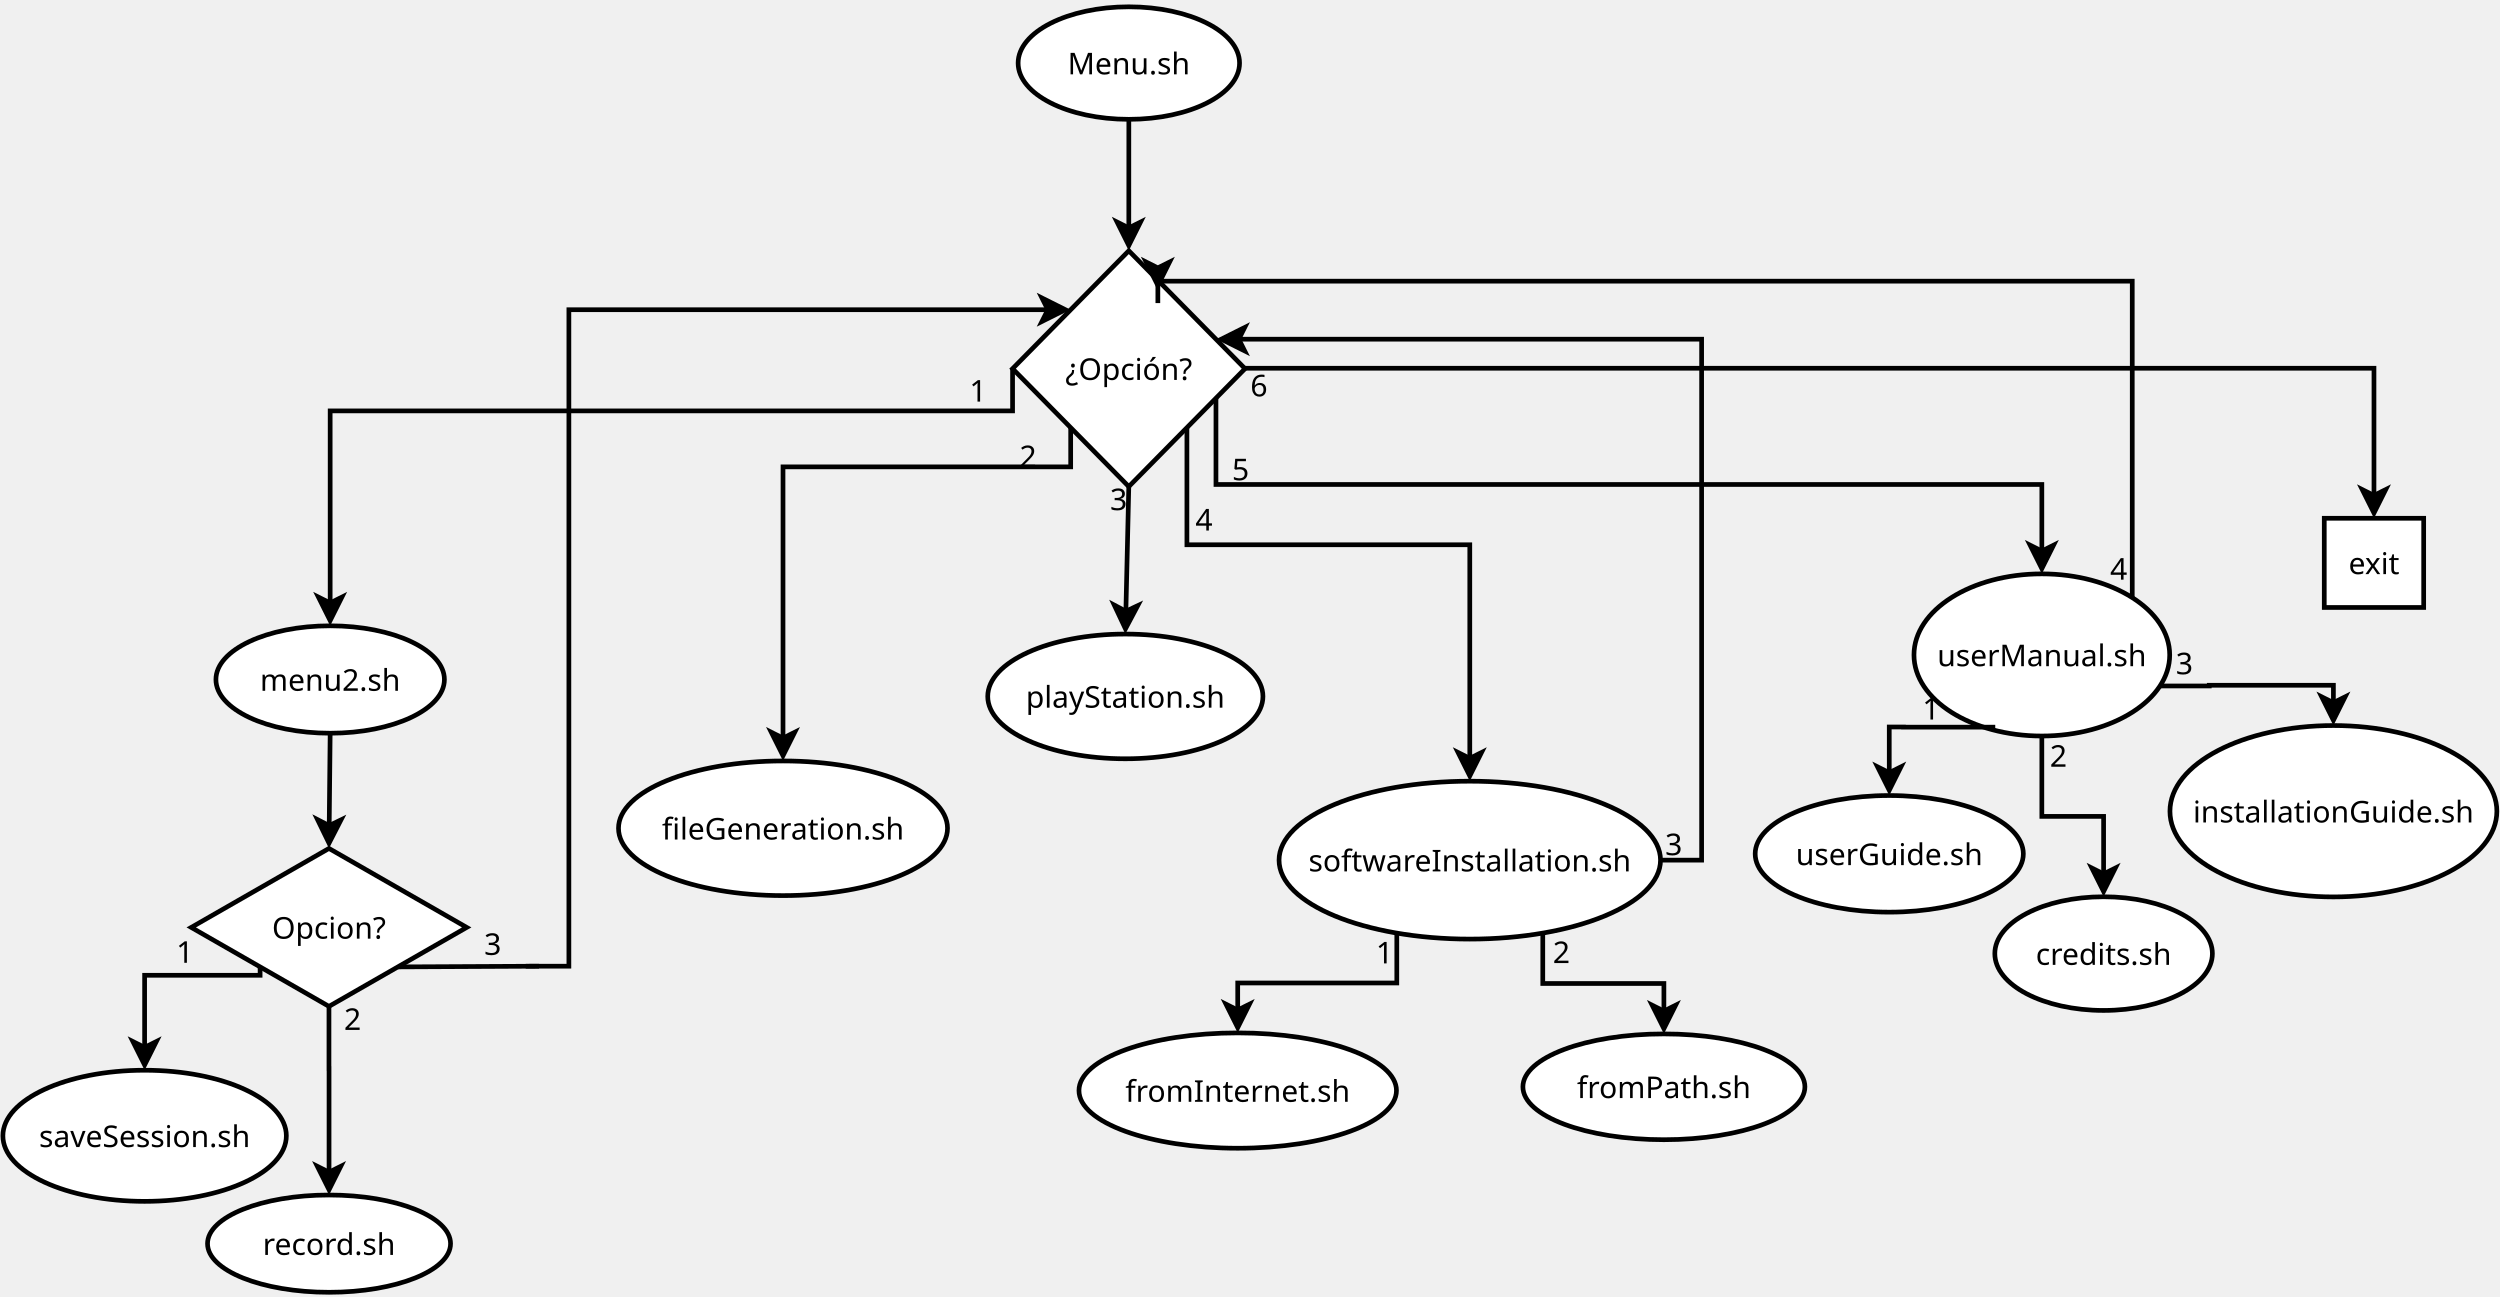
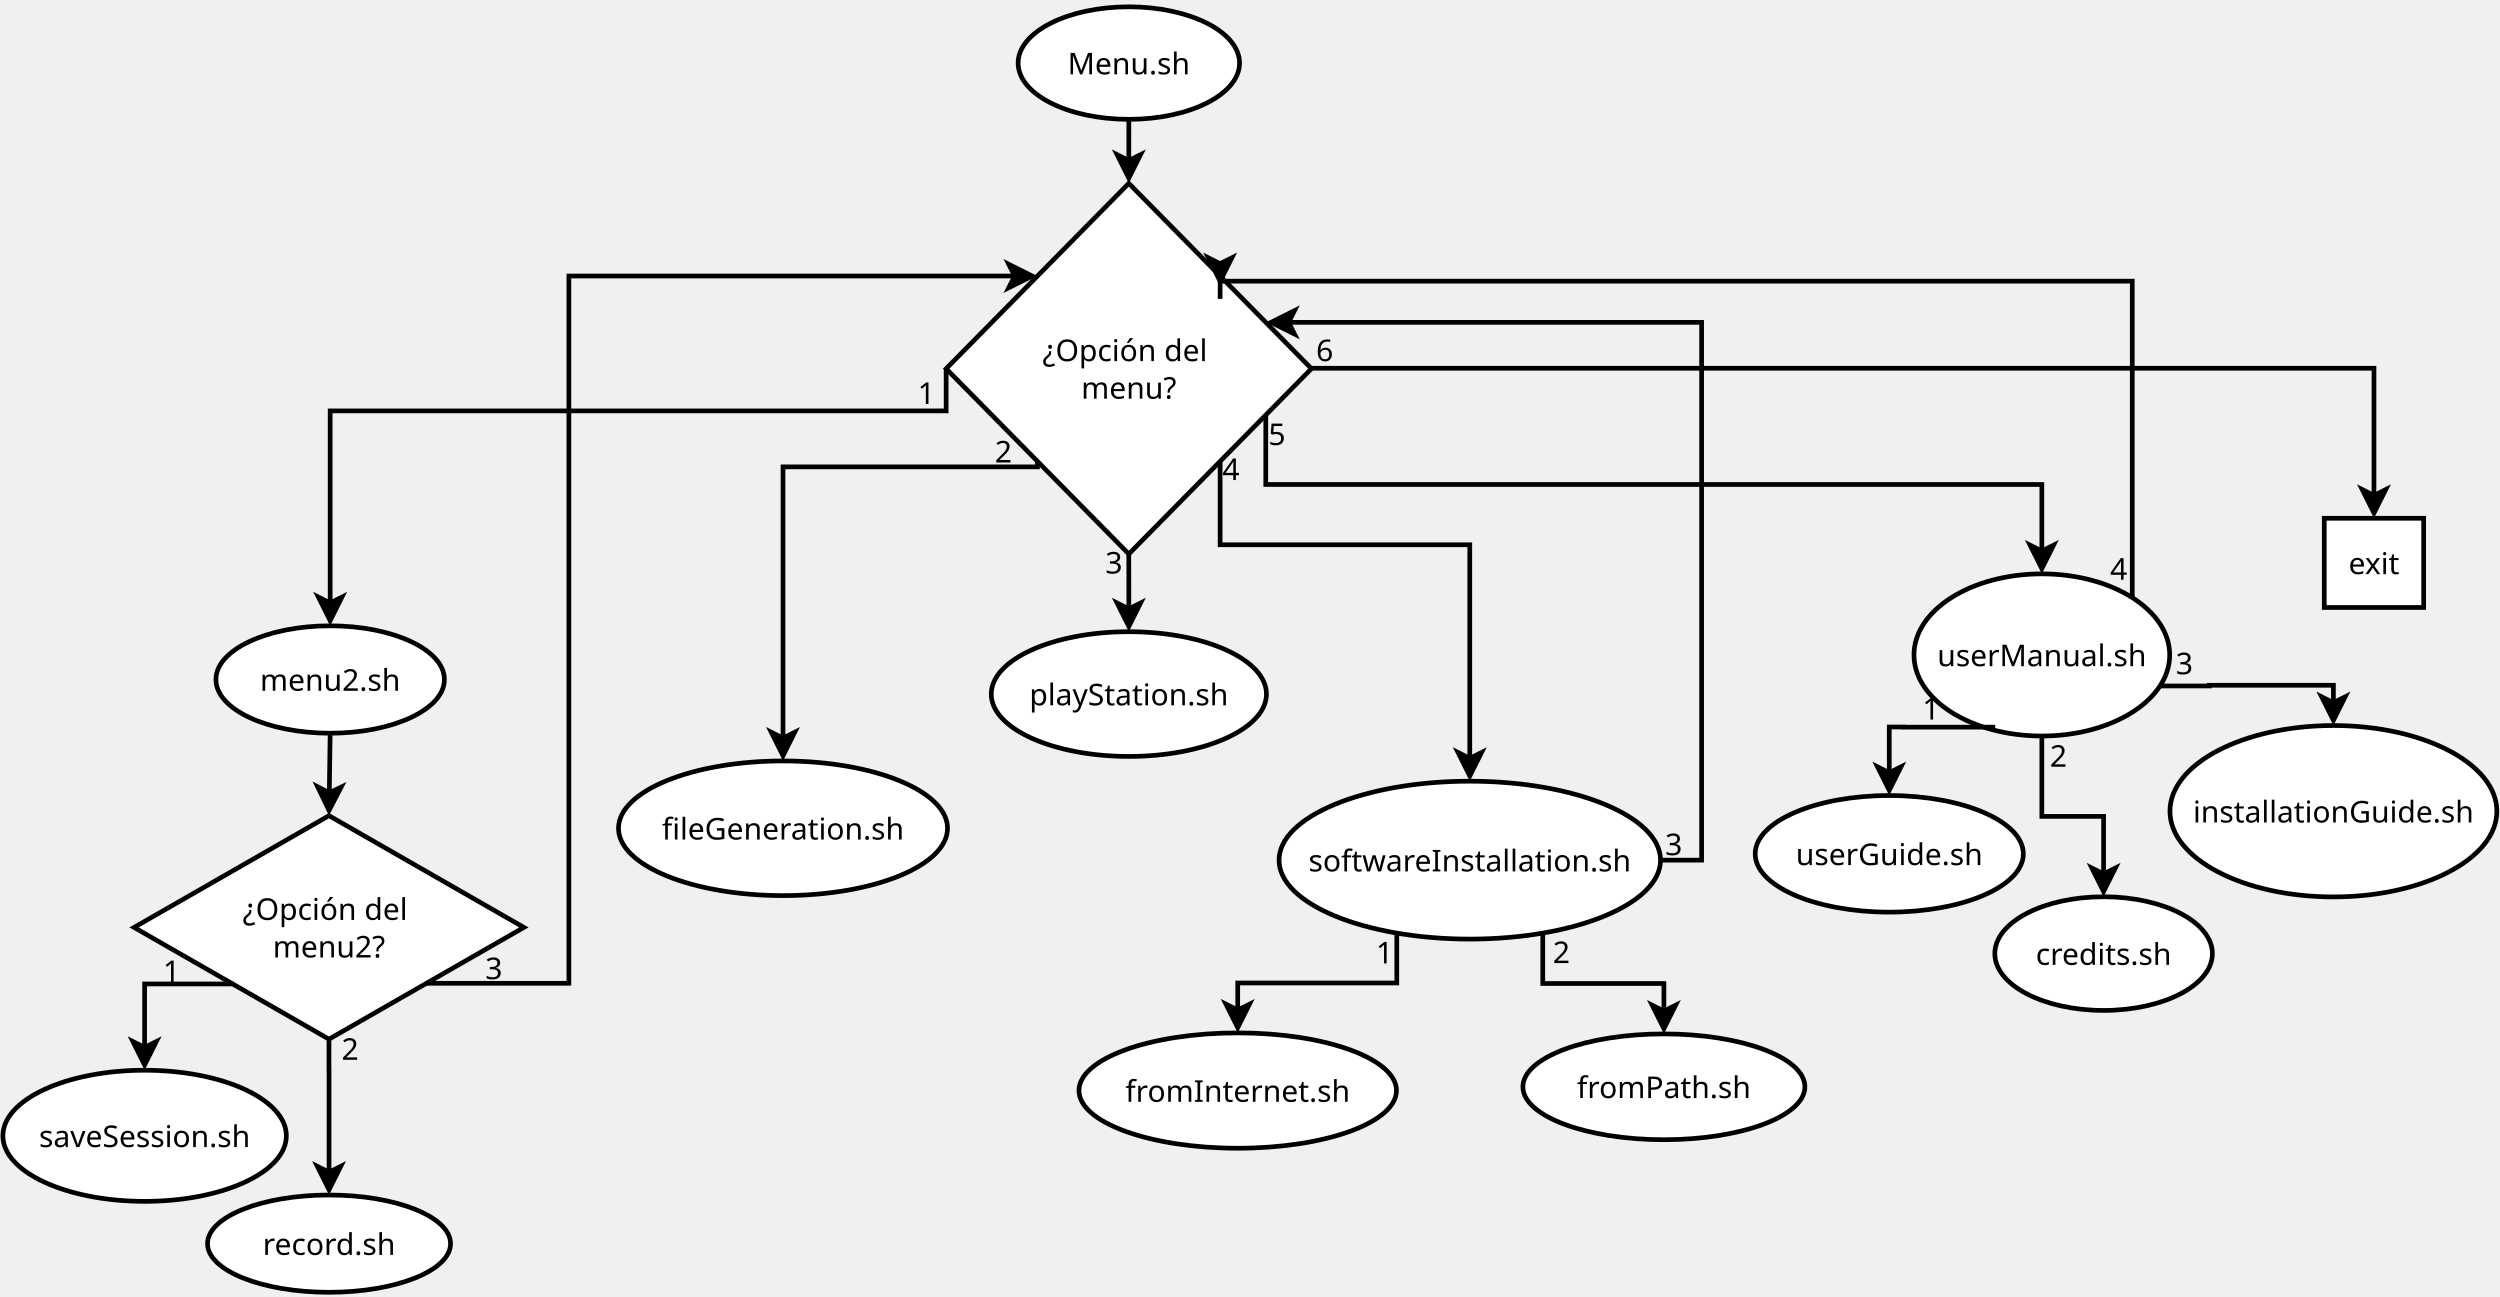
<svg xmlns="http://www.w3.org/2000/svg" width="54cm" height="28cm" viewBox="-187 31 1065 550">
  <g>
-     <polygon style="fill: #ffffff" points="293.866,136.711 343.378,186.943 293.866,237.174 244.354,186.943 " />
-     <polygon style="fill: none; fill-opacity:0; stroke-width: 2; stroke: #000000" points="293.866,136.711 343.378,186.943 293.866,237.174 244.354,186.943 " />
-     <text font-size="12.8" style="fill: #000000;text-anchor:middle;font-family:sans-serif;font-style:normal;font-weight:normal" x="293.866" y="191.743">
-       <tspan x="293.866" y="191.743">¿Opción?</tspan>
+     <polygon style="fill: #ffffff" points="293.866,108 371.678,186.943 293.866,265.886 216.054,186.943 " />
+     <polygon style="fill: none; fill-opacity:0; stroke-width: 2; stroke: #000000" points="293.866,108 371.678,186.943 293.866,265.886 216.054,186.943 " />
+     <text font-size="12.8" style="fill: #000000;text-anchor:middle;font-family:sans-serif;font-style:normal;font-weight:normal" x="293.866" y="183.743">
+       <tspan x="293.866" y="183.743">¿Opción del </tspan>
+       <tspan x="293.866" y="199.743">menu?</tspan>
    </text>
  </g>
  <text font-size="12.8" style="fill: #000000;text-anchor:start;font-family:sans-serif;font-style:normal;font-weight:normal" x="293.866" y="186.943">
    <tspan x="293.866" y="186.943" />
  </text>
  <g>
-     <rect style="fill: #ffffff" x="803.137" y="250.673" width="42.35" height="38" />
-     <rect style="fill: none; fill-opacity:0; stroke-width: 2; stroke: #000000" x="803.137" y="250.673" width="42.35" height="38" />
-     <text font-size="12.8" style="fill: #000000;text-anchor:middle;font-family:sans-serif;font-style:normal;font-weight:normal" x="824.312" y="274.473">
-       <tspan x="824.312" y="274.473">exit</tspan>
+     <rect style="fill: #ffffff" x="803.136" y="250.672" width="42.35" height="38" />
+     <rect style="fill: none; fill-opacity:0; stroke-width: 2; stroke: #000000" x="803.136" y="250.672" width="42.35" height="38" />
+     <text font-size="12.8" style="fill: #000000;text-anchor:middle;font-family:sans-serif;font-style:normal;font-weight:normal" x="824.311" y="274.472">
+       <tspan x="824.311" y="274.472">exit</tspan>
    </text>
  </g>
  <text font-size="12.8" style="fill: #000000;text-anchor:start;font-family:sans-serif;font-style:normal;font-weight:normal" x="516.376" y="192.589">
    <tspan x="516.376" y="192.589" />
  </text>
  <g>
-     <polyline style="fill: none; fill-opacity:0; stroke-width: 2; stroke: #000000" points="244.354,186.943 244.354,204.928 -46.351,204.928 -46.351,286.748 " />
+     <polyline style="fill: none; fill-opacity:0; stroke-width: 2; stroke: #000000" points="216.054,186.943 216.054,204.928 -46.351,204.928 -46.351,286.748 " />
    <polygon style="fill: #000000" points="-46.351,294.248 -51.351,284.248 -46.351,286.748 -41.351,284.248 " />
    <polygon style="fill: none; fill-opacity:0; stroke-width: 2; stroke: #000000" points="-46.351,294.248 -51.351,284.248 -46.351,286.748 -41.351,284.248 " />
  </g>
  <g>
-     <polyline style="fill: none; fill-opacity:0; stroke-width: 2; stroke: #000000" points="269.11,212.059 269.11,228.77 146.562,228.77 146.562,344.317 " />
-     <polygon style="fill: #000000" points="146.562,351.817 141.562,341.817 146.562,344.317 151.562,341.817 " />
-     <polygon style="fill: none; fill-opacity:0; stroke-width: 2; stroke: #000000" points="146.562,351.817 141.562,341.817 146.562,344.317 151.562,341.817 " />
-   </g>
-   <g>
-     <line style="fill: none; fill-opacity:0; stroke-width: 2; stroke: #000000" x1="293.866" y1="237.174" x2="292.622" y2="290.266" />
-     <polygon style="fill: #000000" points="292.447,297.764 287.682,287.65 292.622,290.266 297.679,287.884 " />
-     <polygon style="fill: none; fill-opacity:0; stroke-width: 2; stroke: #000000" points="292.447,297.764 287.682,287.65 292.622,290.266 297.679,287.884 " />
-   </g>
-   <g>
-     <polyline style="fill: none; fill-opacity:0; stroke-width: 2; stroke: #000000" points="318.622,212.059 318.622,261.958 439.128,261.958 439.128,352.94 " />
+     <polyline style="fill: none; fill-opacity:0; stroke-width: 2; stroke: #000000" points="254.96,226.414 254.96,228.77 146.562,228.77 146.562,344.316 " />
+     <polygon style="fill: #000000" points="146.562,351.816 141.562,341.816 146.562,344.316 151.562,341.816 " />
+     <polygon style="fill: none; fill-opacity:0; stroke-width: 2; stroke: #000000" points="146.562,351.816 141.562,341.816 146.562,344.316 151.562,341.816 " />
+   </g>
+   <g>
+     <line style="fill: none; fill-opacity:0; stroke-width: 2; stroke: #000000" x1="293.866" y1="265.886" x2="293.886" y2="289.264" />
+     <polygon style="fill: #000000" points="293.893,296.764 288.884,286.768 293.886,289.264 298.884,286.76 " />
+     <polygon style="fill: none; fill-opacity:0; stroke-width: 2; stroke: #000000" points="293.893,296.764 288.884,286.768 293.886,289.264 298.884,286.76 " />
+   </g>
+   <g>
+     <polyline style="fill: none; fill-opacity:0; stroke-width: 2; stroke: #000000" points="332.772,226.414 332.772,261.958 439.128,261.958 439.128,352.94 " />
    <polygon style="fill: #000000" points="439.128,360.44 434.128,350.44 439.128,352.94 444.128,350.44 " />
    <polygon style="fill: none; fill-opacity:0; stroke-width: 2; stroke: #000000" points="439.128,360.44 434.128,350.44 439.128,352.94 444.128,350.44 " />
  </g>
  <g>
-     <polyline style="fill: none; fill-opacity:0; stroke-width: 2; stroke: #000000" points="343.378,186.943 343.378,186.763 824.312,186.763 824.312,240.937 " />
-     <polygon style="fill: #000000" points="824.312,248.437 819.312,238.437 824.312,240.937 829.312,238.437 " />
-     <polygon style="fill: none; fill-opacity:0; stroke-width: 2; stroke: #000000" points="824.312,248.437 819.312,238.437 824.312,240.937 829.312,238.437 " />
-   </g>
-   <g>
-     <polyline style="fill: none; fill-opacity:0; stroke-width: 2; stroke: #000000" points="331,199.501 331,236.28 682.822,236.28 682.822,264.62 " />
+     <polyline style="fill: none; fill-opacity:0; stroke-width: 2; stroke: #000000" points="371.678,186.943 371.678,186.763 824.312,186.763 824.312,240.936 " />
+     <polygon style="fill: #000000" points="824.312,248.436 819.312,238.436 824.312,240.936 829.312,238.436 " />
+     <polygon style="fill: none; fill-opacity:0; stroke-width: 2; stroke: #000000" points="824.312,248.436 819.312,238.436 824.312,240.936 829.312,238.436 " />
+   </g>
+   <g>
+     <polyline style="fill: none; fill-opacity:0; stroke-width: 2; stroke: #000000" points="352.225,206.679 352.225,236.28 682.822,236.28 682.822,264.62 " />
    <polygon style="fill: #000000" points="682.822,272.12 677.822,262.12 682.822,264.62 687.822,262.12 " />
    <polygon style="fill: none; fill-opacity:0; stroke-width: 2; stroke: #000000" points="682.822,272.12 677.822,262.12 682.822,264.62 687.822,262.12 " />
  </g>
  <g>
-     <line style="fill: none; fill-opacity:0; stroke-width: 2; stroke: #000000" x1="293.883" y1="80.725" x2="293.869" y2="126.975" />
-     <polygon style="fill: #000000" points="293.867,134.475 288.87,124.474 293.869,126.975 298.87,124.477 " />
-     <polygon style="fill: none; fill-opacity:0; stroke-width: 2; stroke: #000000" points="293.867,134.475 288.87,124.474 293.869,126.975 298.87,124.477 " />
-   </g>
-   <g>
-     <polygon style="fill: #ffffff" points="-46.861,391.324 11.813,424.968 -46.861,458.612 -105.534,424.968 " />
-     <polygon style="fill: none; fill-opacity:0; stroke-width: 2; stroke: #000000" points="-46.861,391.324 11.813,424.968 -46.861,458.612 -105.534,424.968 " />
-     <text font-size="12.8" style="fill: #000000;text-anchor:middle;font-family:sans-serif;font-style:normal;font-weight:normal" x="-46.861" y="429.768">
-       <tspan x="-46.861" y="429.768">Opcion?</tspan>
-     </text>
-   </g>
-   <g>
-     <line style="fill: none; fill-opacity:0; stroke-width: 2; stroke: #000000" x1="-46.351" y1="342.239" x2="-46.76" y2="381.588" />
-     <polygon style="fill: #000000" points="-46.837,389.088 -51.733,379.037 -46.76,381.588 -41.734,379.14 " />
-     <polygon style="fill: none; fill-opacity:0; stroke-width: 2; stroke: #000000" points="-46.837,389.088 -51.733,379.037 -46.76,381.588 -41.734,379.14 " />
-   </g>
-   <g>
-     <polyline style="fill: none; fill-opacity:0; stroke-width: 2; stroke: #000000" points="-76.197,441.79 -76.197,445.358 -125.394,445.358 -125.394,476.072 " />
+     <line style="fill: none; fill-opacity:0; stroke-width: 2; stroke: #000000" x1="293.882" y1="80.725" x2="293.872" y2="98.264" />
+     <polygon style="fill: #000000" points="293.867,105.764 288.873,95.761 293.872,98.264 298.873,95.767 " />
+     <polygon style="fill: none; fill-opacity:0; stroke-width: 2; stroke: #000000" points="293.867,105.764 288.873,95.761 293.872,98.264 298.873,95.767 " />
+   </g>
+   <g>
+     <polygon style="fill: #ffffff" points="-46.861,377.361 36.164,424.968 -46.861,472.575 -129.885,424.968 " />
+     <polygon style="fill: none; fill-opacity:0; stroke-width: 2; stroke: #000000" points="-46.861,377.361 36.164,424.968 -46.861,472.575 -129.885,424.968 " />
+     <text font-size="12.8" style="fill: #000000;text-anchor:middle;font-family:sans-serif;font-style:normal;font-weight:normal" x="-46.861" y="421.768">
+       <tspan x="-46.861" y="421.768">¿Opción del</tspan>
+       <tspan x="-46.861" y="437.768">menu2?</tspan>
+     </text>
+   </g>
+   <g>
+     <line style="fill: none; fill-opacity:0; stroke-width: 2; stroke: #000000" x1="-46.351" y1="342.238" x2="-46.719" y2="367.625" />
+     <polygon style="fill: #000000" points="-46.828,375.125 -51.683,365.053 -46.719,367.625 -41.684,365.198 " />
+     <polygon style="fill: none; fill-opacity:0; stroke-width: 2; stroke: #000000" points="-46.828,375.125 -51.683,365.053 -46.719,367.625 -41.684,365.198 " />
+   </g>
+   <g>
+     <polyline style="fill: none; fill-opacity:0; stroke-width: 2; stroke: #000000" points="-88.373,448.772 -88.373,449.048 -125.394,449.048 -125.394,476.072 " />
    <polygon style="fill: #000000" points="-125.394,483.572 -130.394,473.572 -125.394,476.072 -120.394,473.572 " />
    <polygon style="fill: none; fill-opacity:0; stroke-width: 2; stroke: #000000" points="-125.394,483.572 -130.394,473.572 -125.394,476.072 -120.394,473.572 " />
  </g>
  <g>
-     <polyline style="fill: none; fill-opacity:0; stroke-width: 2; stroke: #000000" points="-46.861,458.612 -46.861,485.082 -46.828,485.082 -46.828,529.228 " />
+     <polyline style="fill: none; fill-opacity:0; stroke-width: 2; stroke: #000000" points="-46.861,472.575 -46.861,485.082 -46.828,485.082 -46.828,529.228 " />
    <polygon style="fill: #000000" points="-46.828,536.728 -51.828,526.728 -46.828,529.228 -41.828,526.728 " />
    <polygon style="fill: none; fill-opacity:0; stroke-width: 2; stroke: #000000" points="-46.828,536.728 -51.828,526.728 -46.828,529.228 -41.828,526.728 " />
  </g>
-   <polyline style="fill: none; fill-opacity:0; stroke-width: 2; stroke: #000000" points="-17.524,441.79 42.614,441.49 " />
-   <g>
-     <polyline style="fill: none; fill-opacity:0; stroke-width: 2; stroke: #000000" points="36.957,441.49 55.342,441.49 55.342,161.827 259.374,161.827 " />
-     <polygon style="fill: #000000" points="266.874,161.827 256.874,166.827 259.374,161.827 256.874,156.827 " />
-     <polygon style="fill: none; fill-opacity:0; stroke-width: 2; stroke: #000000" points="266.874,161.827 256.874,166.827 259.374,161.827 256.874,156.827 " />
+   <g>
+     <polyline style="fill: none; fill-opacity:0; stroke-width: 2; stroke: #000000" points="-5.348,448.772 55.342,448.772 55.342,147.471 245.224,147.471 " />
+     <polygon style="fill: #000000" points="252.724,147.471 242.724,152.471 245.224,147.471 242.724,142.471 " />
+     <polygon style="fill: none; fill-opacity:0; stroke-width: 2; stroke: #000000" points="252.724,147.471 242.724,152.471 245.224,147.471 242.724,142.471 " />
  </g>
  <g>
    <ellipse style="fill: #ffffff" cx="293.883" cy="56.757" rx="47.165" ry="23.968" />
    <ellipse style="fill: none; fill-opacity:0; stroke-width: 2; stroke: #000000" cx="293.883" cy="56.757" rx="47.165" ry="23.968" />
    <text font-size="12.8" style="fill: #000000;text-anchor:middle;font-family:sans-serif;font-style:normal;font-weight:normal" x="293.883" y="61.557">
      <tspan x="293.883" y="61.557">Menu.sh</tspan>
    </text>
  </g>
  <g>
    <ellipse style="fill: #ffffff" cx="-46.351" cy="319.361" rx="48.667" ry="22.877" />
    <ellipse style="fill: none; fill-opacity:0; stroke-width: 2; stroke: #000000" cx="-46.351" cy="319.361" rx="48.667" ry="22.877" />
    <text font-size="12.8" style="fill: #000000;text-anchor:middle;font-family:sans-serif;font-style:normal;font-weight:normal" x="-46.351" y="324.161">
      <tspan x="-46.351" y="324.161">menu2.sh</tspan>
    </text>
  </g>
  <g>
    <ellipse style="fill: #ffffff" cx="-46.828" cy="559.685" rx="51.763" ry="20.721" />
    <ellipse style="fill: none; fill-opacity:0; stroke-width: 2; stroke: #000000" cx="-46.828" cy="559.685" rx="51.763" ry="20.721" />
    <text font-size="12.8" style="fill: #000000;text-anchor:middle;font-family:sans-serif;font-style:normal;font-weight:normal" x="-46.828" y="564.485">
      <tspan x="-46.828" y="564.485">record.sh</tspan>
    </text>
  </g>
  <g>
    <ellipse style="fill: #ffffff" cx="-125.394" cy="513.739" rx="60.376" ry="27.931" />
    <ellipse style="fill: none; fill-opacity:0; stroke-width: 2; stroke: #000000" cx="-125.394" cy="513.739" rx="60.376" ry="27.931" />
    <text font-size="12.8" style="fill: #000000;text-anchor:middle;font-family:sans-serif;font-style:normal;font-weight:normal" x="-125.394" y="518.539">
      <tspan x="-125.394" y="518.539">saveSession.sh</tspan>
    </text>
  </g>
  <g>
-     <ellipse style="fill: #ffffff" cx="146.562" cy="382.735" rx="70.08" ry="28.682" />
-     <ellipse style="fill: none; fill-opacity:0; stroke-width: 2; stroke: #000000" cx="146.562" cy="382.735" rx="70.08" ry="28.682" />
-     <text font-size="12.8" style="fill: #000000;text-anchor:middle;font-family:sans-serif;font-style:normal;font-weight:normal" x="146.562" y="387.535">
-       <tspan x="146.562" y="387.535">fileGeneration.sh</tspan>
-     </text>
-   </g>
-   <g>
-     <ellipse style="fill: #ffffff" cx="292.394" cy="326.564" rx="58.617" ry="26.564" />
-     <ellipse style="fill: none; fill-opacity:0; stroke-width: 2; stroke: #000000" cx="292.394" cy="326.564" rx="58.617" ry="26.564" />
-     <text font-size="12.8" style="fill: #000000;text-anchor:middle;font-family:sans-serif;font-style:normal;font-weight:normal" x="292.394" y="331.364">
-       <tspan x="292.394" y="331.364">playStation.sh</tspan>
+     <ellipse style="fill: #ffffff" cx="146.562" cy="382.734" rx="70.08" ry="28.682" />
+     <ellipse style="fill: none; fill-opacity:0; stroke-width: 2; stroke: #000000" cx="146.562" cy="382.734" rx="70.08" ry="28.682" />
+     <text font-size="12.8" style="fill: #000000;text-anchor:middle;font-family:sans-serif;font-style:normal;font-weight:normal" x="146.562" y="387.534">
+       <tspan x="146.562" y="387.534">fileGeneration.sh</tspan>
+     </text>
+   </g>
+   <g>
+     <ellipse style="fill: #ffffff" cx="293.894" cy="325.564" rx="58.617" ry="26.564" />
+     <ellipse style="fill: none; fill-opacity:0; stroke-width: 2; stroke: #000000" cx="293.894" cy="325.564" rx="58.617" ry="26.564" />
+     <text font-size="12.8" style="fill: #000000;text-anchor:middle;font-family:sans-serif;font-style:normal;font-weight:normal" x="293.894" y="330.364">
+       <tspan x="293.894" y="330.364">playStation.sh</tspan>
    </text>
  </g>
  <g>
    <ellipse style="fill: #ffffff" cx="439.128" cy="396.309" rx="81.254" ry="33.633" />
    <ellipse style="fill: none; fill-opacity:0; stroke-width: 2; stroke: #000000" cx="439.128" cy="396.309" rx="81.254" ry="33.633" />
    <text font-size="12.8" style="fill: #000000;text-anchor:middle;font-family:sans-serif;font-style:normal;font-weight:normal" x="439.128" y="401.109">
      <tspan x="439.128" y="401.109">softwareInstallation.sh</tspan>
    </text>
  </g>
  <g>
-     <ellipse style="fill: #ffffff" cx="682.822" cy="308.894" rx="54.471" ry="34.538" />
-     <ellipse style="fill: none; fill-opacity:0; stroke-width: 2; stroke: #000000" cx="682.822" cy="308.894" rx="54.471" ry="34.538" />
-     <text font-size="12.8" style="fill: #000000;text-anchor:middle;font-family:sans-serif;font-style:normal;font-weight:normal" x="682.822" y="313.694">
-       <tspan x="682.822" y="313.694">userManual.sh</tspan>
-     </text>
-   </g>
-   <text font-size="12.8" style="fill: #000000;text-anchor:start;font-family:sans-serif;font-style:normal;font-weight:normal" x="225.975" y="200.967">
-     <tspan x="225.975" y="200.967">1</tspan>
-   </text>
-   <text font-size="12.8" style="fill: #000000;text-anchor:start;font-family:sans-serif;font-style:normal;font-weight:normal" x="247.284" y="228.888">
-     <tspan x="247.284" y="228.888">2</tspan>
-   </text>
-   <text font-size="12.8" style="fill: #000000;text-anchor:start;font-family:sans-serif;font-style:normal;font-weight:normal" x="285.877" y="247.209">
-     <tspan x="285.877" y="247.209">3</tspan>
-   </text>
-   <text font-size="12.8" style="fill: #000000;text-anchor:start;font-family:sans-serif;font-style:normal;font-weight:normal" x="322.239" y="255.892">
-     <tspan x="322.239" y="255.892">4</tspan>
-   </text>
-   <text font-size="12.8" style="fill: #000000;text-anchor:start;font-family:sans-serif;font-style:normal;font-weight:normal" x="337.815" y="234.469">
-     <tspan x="337.815" y="234.469">5</tspan>
-   </text>
-   <text font-size="12.8" style="fill: #000000;text-anchor:start;font-family:sans-serif;font-style:normal;font-weight:normal" x="345.653" y="198.736">
-     <tspan x="345.653" y="198.736">6</tspan>
-   </text>
-   <text font-size="12.8" style="fill: #000000;text-anchor:start;font-family:sans-serif;font-style:normal;font-weight:normal" x="-111.93" y="440.048">
-     <tspan x="-111.93" y="440.048">1</tspan>
-   </text>
-   <text font-size="12.8" style="fill: #000000;text-anchor:start;font-family:sans-serif;font-style:normal;font-weight:normal" x="-40.455" y="468.638">
-     <tspan x="-40.455" y="468.638">2</tspan>
-   </text>
-   <text font-size="12.8" style="fill: #000000;text-anchor:start;font-family:sans-serif;font-style:normal;font-weight:normal" x="19.249" y="436.684">
-     <tspan x="19.249" y="436.684">3</tspan>
+     <ellipse style="fill: #ffffff" cx="682.823" cy="308.894" rx="54.471" ry="34.538" />
+     <ellipse style="fill: none; fill-opacity:0; stroke-width: 2; stroke: #000000" cx="682.823" cy="308.894" rx="54.471" ry="34.538" />
+     <text font-size="12.8" style="fill: #000000;text-anchor:middle;font-family:sans-serif;font-style:normal;font-weight:normal" x="682.823" y="313.694">
+       <tspan x="682.823" y="313.694">userManual.sh</tspan>
+     </text>
+   </g>
+   <text font-size="12.8" style="fill: #000000;text-anchor:start;font-family:sans-serif;font-style:normal;font-weight:normal" x="203.976" y="201.968">
+     <tspan x="203.976" y="201.968">1</tspan>
+   </text>
+   <text font-size="12.8" style="fill: #000000;text-anchor:start;font-family:sans-serif;font-style:normal;font-weight:normal" x="236.784" y="226.888">
+     <tspan x="236.784" y="226.888">2</tspan>
+   </text>
+   <text font-size="12.8" style="fill: #000000;text-anchor:start;font-family:sans-serif;font-style:normal;font-weight:normal" x="283.876" y="274.21">
+     <tspan x="283.876" y="274.21">3</tspan>
+   </text>
+   <text font-size="12.8" style="fill: #000000;text-anchor:start;font-family:sans-serif;font-style:normal;font-weight:normal" x="333.74" y="234.392">
+     <tspan x="333.74" y="234.392">4</tspan>
+   </text>
+   <text font-size="12.8" style="fill: #000000;text-anchor:start;font-family:sans-serif;font-style:normal;font-weight:normal" x="353.314" y="219.47">
+     <tspan x="353.314" y="219.47">5</tspan>
+   </text>
+   <text font-size="12.8" style="fill: #000000;text-anchor:start;font-family:sans-serif;font-style:normal;font-weight:normal" x="373.654" y="183.736">
+     <tspan x="373.654" y="183.736">6</tspan>
+   </text>
+   <text font-size="12.8" style="fill: #000000;text-anchor:start;font-family:sans-serif;font-style:normal;font-weight:normal" x="-117.587" y="448.246">
+     <tspan x="-117.587" y="448.246">1</tspan>
+   </text>
+   <text font-size="12.8" style="fill: #000000;text-anchor:start;font-family:sans-serif;font-style:normal;font-weight:normal" x="-41.515" y="481.366">
+     <tspan x="-41.515" y="481.366">2</tspan>
+   </text>
+   <text font-size="12.8" style="fill: #000000;text-anchor:start;font-family:sans-serif;font-style:normal;font-weight:normal" x="19.728" y="447.011">
+     <tspan x="19.728" y="447.011">3</tspan>
  </text>
  <g>
    <ellipse style="fill: #ffffff" cx="340.266" cy="494.469" rx="67.626" ry="24.567" />
    <ellipse style="fill: none; fill-opacity:0; stroke-width: 2; stroke: #000000" cx="340.266" cy="494.469" rx="67.626" ry="24.567" />
    <text font-size="12.8" style="fill: #000000;text-anchor:middle;font-family:sans-serif;font-style:normal;font-weight:normal" x="340.266" y="499.269">
      <tspan x="340.266" y="499.269">fromInternet.sh</tspan>
    </text>
  </g>
  <g>
    <ellipse style="fill: #ffffff" cx="521.821" cy="492.872" rx="60.067" ry="22.534" />
    <ellipse style="fill: none; fill-opacity:0; stroke-width: 2; stroke: #000000" cx="521.821" cy="492.872" rx="60.067" ry="22.534" />
    <text font-size="12.8" style="fill: #000000;text-anchor:middle;font-family:sans-serif;font-style:normal;font-weight:normal" x="521.821" y="497.672">
      <tspan x="521.821" y="497.672">fromPath.sh</tspan>
    </text>
  </g>
  <g>
    <polyline style="fill: none; fill-opacity:0; stroke-width: 2; stroke: #000000" points="408.033,427.381 408.033,448.641 340.266,448.641 340.266,460.166 " />
    <polygon style="fill: #000000" points="340.266,467.666 335.266,457.666 340.266,460.166 345.266,457.666 " />
    <polygon style="fill: none; fill-opacity:0; stroke-width: 2; stroke: #000000" points="340.266,467.666 335.266,457.666 340.266,460.166 345.266,457.666 " />
  </g>
  <g>
    <polyline style="fill: none; fill-opacity:0; stroke-width: 2; stroke: #000000" points="470.222,427.381 470.222,448.859 521.821,448.859 521.821,460.602 " />
    <polygon style="fill: #000000" points="521.821,468.102 516.821,458.102 521.821,460.602 526.821,458.102 " />
    <polygon style="fill: none; fill-opacity:0; stroke-width: 2; stroke: #000000" points="521.821,468.102 516.821,458.102 521.821,460.602 526.821,458.102 " />
  </g>
-   <text font-size="12.8" style="fill: #000000;text-anchor:start;font-family:sans-serif;font-style:normal;font-weight:normal" x="399.151" y="440.284">
-     <tspan x="399.151" y="440.284">1</tspan>
-   </text>
-   <text font-size="12.8" style="fill: #000000;text-anchor:start;font-family:sans-serif;font-style:normal;font-weight:normal" x="474.503" y="440.163">
-     <tspan x="474.503" y="440.163">2</tspan>
-   </text>
-   <g>
-     <polyline style="fill: none; fill-opacity:0; stroke-width: 2; stroke: #000000" points="520.382,396.309 537.89,396.309 537.89,174.385 340.736,174.385 " />
-     <polygon style="fill: #000000" points="333.236,174.385 343.236,169.385 340.736,174.385 343.236,179.385 " />
-     <polygon style="fill: none; fill-opacity:0; stroke-width: 2; stroke: #000000" points="333.236,174.385 343.236,169.385 340.736,174.385 343.236,179.385 " />
-   </g>
-   <text font-size="12.8" style="fill: #000000;text-anchor:start;font-family:sans-serif;font-style:normal;font-weight:normal" x="522.352" y="394.191">
-     <tspan x="522.352" y="394.191">3</tspan>
-   </text>
-   <g>
-     <ellipse style="fill: #ffffff" cx="709.134" cy="436.124" rx="46.343" ry="24.213" />
-     <ellipse style="fill: none; fill-opacity:0; stroke-width: 2; stroke: #000000" cx="709.134" cy="436.124" rx="46.343" ry="24.213" />
-     <text font-size="12.8" style="fill: #000000;text-anchor:middle;font-family:sans-serif;font-style:normal;font-weight:normal" x="709.134" y="440.924">
-       <tspan x="709.134" y="440.924">credits.sh</tspan>
-     </text>
-   </g>
-   <g>
-     <ellipse style="fill: #ffffff" cx="807.031" cy="375.47" rx="69.633" ry="36.503" />
-     <ellipse style="fill: none; fill-opacity:0; stroke-width: 2; stroke: #000000" cx="807.031" cy="375.47" rx="69.633" ry="36.503" />
-     <text font-size="12.8" style="fill: #000000;text-anchor:middle;font-family:sans-serif;font-style:normal;font-weight:normal" x="807.031" y="380.27">
-       <tspan x="807.031" y="380.27">installationGuide.sh</tspan>
+   <text font-size="12.8" style="fill: #000000;text-anchor:start;font-family:sans-serif;font-style:normal;font-weight:normal" x="399.152" y="440.284">
+     <tspan x="399.152" y="440.284">1</tspan>
+   </text>
+   <text font-size="12.8" style="fill: #000000;text-anchor:start;font-family:sans-serif;font-style:normal;font-weight:normal" x="474.504" y="440.162">
+     <tspan x="474.504" y="440.162">2</tspan>
+   </text>
+   <g>
+     <polyline style="fill: none; fill-opacity:0; stroke-width: 2; stroke: #000000" points="520.382,396.308 537.89,396.308 537.89,167.207 361.961,167.207 " />
+     <polygon style="fill: #000000" points="354.461,167.207 364.461,162.207 361.961,167.207 364.461,172.207 " />
+     <polygon style="fill: none; fill-opacity:0; stroke-width: 2; stroke: #000000" points="354.461,167.207 364.461,162.207 361.961,167.207 364.461,172.207 " />
+   </g>
+   <text font-size="12.8" style="fill: #000000;text-anchor:start;font-family:sans-serif;font-style:normal;font-weight:normal" x="522.352" y="394.19">
+     <tspan x="522.352" y="394.19">3</tspan>
+   </text>
+   <g>
+     <ellipse style="fill: #ffffff" cx="709.133" cy="436.123" rx="46.343" ry="24.213" />
+     <ellipse style="fill: none; fill-opacity:0; stroke-width: 2; stroke: #000000" cx="709.133" cy="436.123" rx="46.343" ry="24.213" />
+     <text font-size="12.8" style="fill: #000000;text-anchor:middle;font-family:sans-serif;font-style:normal;font-weight:normal" x="709.133" y="440.923">
+       <tspan x="709.133" y="440.923">credits.sh</tspan>
+     </text>
+   </g>
+   <g>
+     <ellipse style="fill: #ffffff" cx="807.031" cy="375.469" rx="69.633" ry="36.503" />
+     <ellipse style="fill: none; fill-opacity:0; stroke-width: 2; stroke: #000000" cx="807.031" cy="375.469" rx="69.633" ry="36.503" />
+     <text font-size="12.8" style="fill: #000000;text-anchor:middle;font-family:sans-serif;font-style:normal;font-weight:normal" x="807.031" y="380.269">
+       <tspan x="807.031" y="380.269">installationGuide.sh</tspan>
    </text>
  </g>
  <text font-size="12.8" style="fill: #000000;text-anchor:start;font-family:sans-serif;font-style:normal;font-weight:normal" x="682.822" y="308.894">
    <tspan x="682.822" y="308.894" />
  </text>
  <g>
-     <ellipse style="fill: #ffffff" cx="617.823" cy="393.622" rx="57.116" ry="24.838" />
-     <ellipse style="fill: none; fill-opacity:0; stroke-width: 2; stroke: #000000" cx="617.823" cy="393.622" rx="57.116" ry="24.838" />
-     <text font-size="12.8" style="fill: #000000;text-anchor:middle;font-family:sans-serif;font-style:normal;font-weight:normal" x="617.823" y="398.422">
-       <tspan x="617.823" y="398.422">userGuide.sh</tspan>
-     </text>
-   </g>
-   <g>
-     <polyline style="fill: none; fill-opacity:0; stroke-width: 2; stroke: #000000" points="661.977,340.803 661.977,339.655 623.89,339.655 623.89,339.587 617.823,339.587 617.823,359.047 " />
-     <polygon style="fill: #000000" points="617.823,366.547 612.823,356.547 617.823,359.047 622.823,356.547 " />
-     <polygon style="fill: none; fill-opacity:0; stroke-width: 2; stroke: #000000" points="617.823,366.547 612.823,356.547 617.823,359.047 622.823,356.547 " />
-   </g>
-   <g>
-     <polyline style="fill: none; fill-opacity:0; stroke-width: 2; stroke: #000000" points="733.147,322.111 754.147,322.111 754.147,321.814 807.031,321.814 807.031,329.231 " />
-     <polygon style="fill: #000000" points="807.031,336.731 802.031,326.731 807.031,329.231 812.031,326.731 " />
-     <polygon style="fill: none; fill-opacity:0; stroke-width: 2; stroke: #000000" points="807.031,336.731 802.031,326.731 807.031,329.231 812.031,326.731 " />
-   </g>
-   <g>
-     <polyline style="fill: none; fill-opacity:0; stroke-width: 2; stroke: #000000" points="682.822,343.432 682.822,377.671 709.134,377.671 709.134,402.175 " />
-     <polygon style="fill: #000000" points="709.134,409.675 704.134,399.675 709.134,402.175 714.134,399.675 " />
-     <polygon style="fill: none; fill-opacity:0; stroke-width: 2; stroke: #000000" points="709.134,409.675 704.134,399.675 709.134,402.175 714.134,399.675 " />
-   </g>
-   <text font-size="12.8" style="fill: #000000;text-anchor:start;font-family:sans-serif;font-style:normal;font-weight:normal" x="631.939" y="336.401">
-     <tspan x="631.939" y="336.401">1</tspan>
+     <ellipse style="fill: #ffffff" cx="617.824" cy="393.622" rx="57.116" ry="24.838" />
+     <ellipse style="fill: none; fill-opacity:0; stroke-width: 2; stroke: #000000" cx="617.824" cy="393.622" rx="57.116" ry="24.838" />
+     <text font-size="12.8" style="fill: #000000;text-anchor:middle;font-family:sans-serif;font-style:normal;font-weight:normal" x="617.824" y="398.422">
+       <tspan x="617.824" y="398.422">userGuide.sh</tspan>
+     </text>
+   </g>
+   <g>
+     <polyline style="fill: none; fill-opacity:0; stroke-width: 2; stroke: #000000" points="661.976,340.802 661.976,339.656 623.89,339.656 623.89,339.588 617.822,339.588 617.822,359.048 " />
+     <polygon style="fill: #000000" points="617.822,366.548 612.822,356.548 617.822,359.048 622.822,356.548 " />
+     <polygon style="fill: none; fill-opacity:0; stroke-width: 2; stroke: #000000" points="617.822,366.548 612.822,356.548 617.822,359.048 622.822,356.548 " />
+   </g>
+   <g>
+     <polyline style="fill: none; fill-opacity:0; stroke-width: 2; stroke: #000000" points="733.146,322.112 754.146,322.112 754.146,321.814 807.032,321.814 807.032,329.23 " />
+     <polygon style="fill: #000000" points="807.032,336.73 802.032,326.73 807.032,329.23 812.032,326.73 " />
+     <polygon style="fill: none; fill-opacity:0; stroke-width: 2; stroke: #000000" points="807.032,336.73 802.032,326.73 807.032,329.23 812.032,326.73 " />
+   </g>
+   <g>
+     <polyline style="fill: none; fill-opacity:0; stroke-width: 2; stroke: #000000" points="682.823,343.432 682.823,377.671 709.133,377.671 709.133,402.174 " />
+     <polygon style="fill: #000000" points="709.133,409.674 704.133,399.674 709.133,402.174 714.133,399.674 " />
+     <polygon style="fill: none; fill-opacity:0; stroke-width: 2; stroke: #000000" points="709.133,409.674 704.133,399.674 709.133,402.174 714.133,399.674 " />
+   </g>
+   <text font-size="12.8" style="fill: #000000;text-anchor:start;font-family:sans-serif;font-style:normal;font-weight:normal" x="631.938" y="336.402">
+     <tspan x="631.938" y="336.402">1</tspan>
  </text>
  <text font-size="12.8" style="fill: #000000;text-anchor:start;font-family:sans-serif;font-style:normal;font-weight:normal" x="686.236" y="356.514">
    <tspan x="686.236" y="356.514">2</tspan>
  </text>
  <text font-size="12.8" style="fill: #000000;text-anchor:start;font-family:sans-serif;font-style:normal;font-weight:normal" x="739.89" y="317.124">
    <tspan x="739.89" y="317.124">3</tspan>
  </text>
  <g>
-     <polyline style="fill: none; fill-opacity:0; stroke-width: 2; stroke: #000000" points="721.339,284.472 721.339,149.666 306.244,149.666 306.244,159.005 " />
-     <polygon style="fill: #000000" points="306.244,151.505 301.244,141.505 306.244,144.005 311.244,141.505 " />
-     <polygon style="fill: none; fill-opacity:0; stroke-width: 2; stroke: #000000" points="306.244,151.505 301.244,141.505 306.244,144.005 311.244,141.505 " />
+     <polyline style="fill: none; fill-opacity:0; stroke-width: 2; stroke: #000000" points="721.34,284.472 721.34,149.666 332.772,149.666 332.772,157.207 " />
+     <polygon style="fill: #000000" points="332.772,149.707 327.772,139.707 332.772,142.207 337.772,139.707 " />
+     <polygon style="fill: none; fill-opacity:0; stroke-width: 2; stroke: #000000" points="332.772,149.707 327.772,139.707 332.772,142.207 337.772,139.707 " />
  </g>
  <text font-size="12.8" style="fill: #000000;text-anchor:start;font-family:sans-serif;font-style:normal;font-weight:normal" x="711.9" y="276.836">
    <tspan x="711.9" y="276.836">4</tspan>
  </text>
+   <text font-size="12.8" style="fill: #000000;text-anchor:start;font-family:sans-serif;font-style:normal;font-weight:normal" x="-46.861" y="424.968">
+     <tspan x="-46.861" y="424.968" />
+   </text>
+   <text font-size="12.8" style="fill: #000000;text-anchor:start;font-family:sans-serif;font-style:normal;font-weight:normal" x="-46.861" y="424.968">
+     <tspan x="-46.861" y="424.968" />
+   </text>
</svg>
